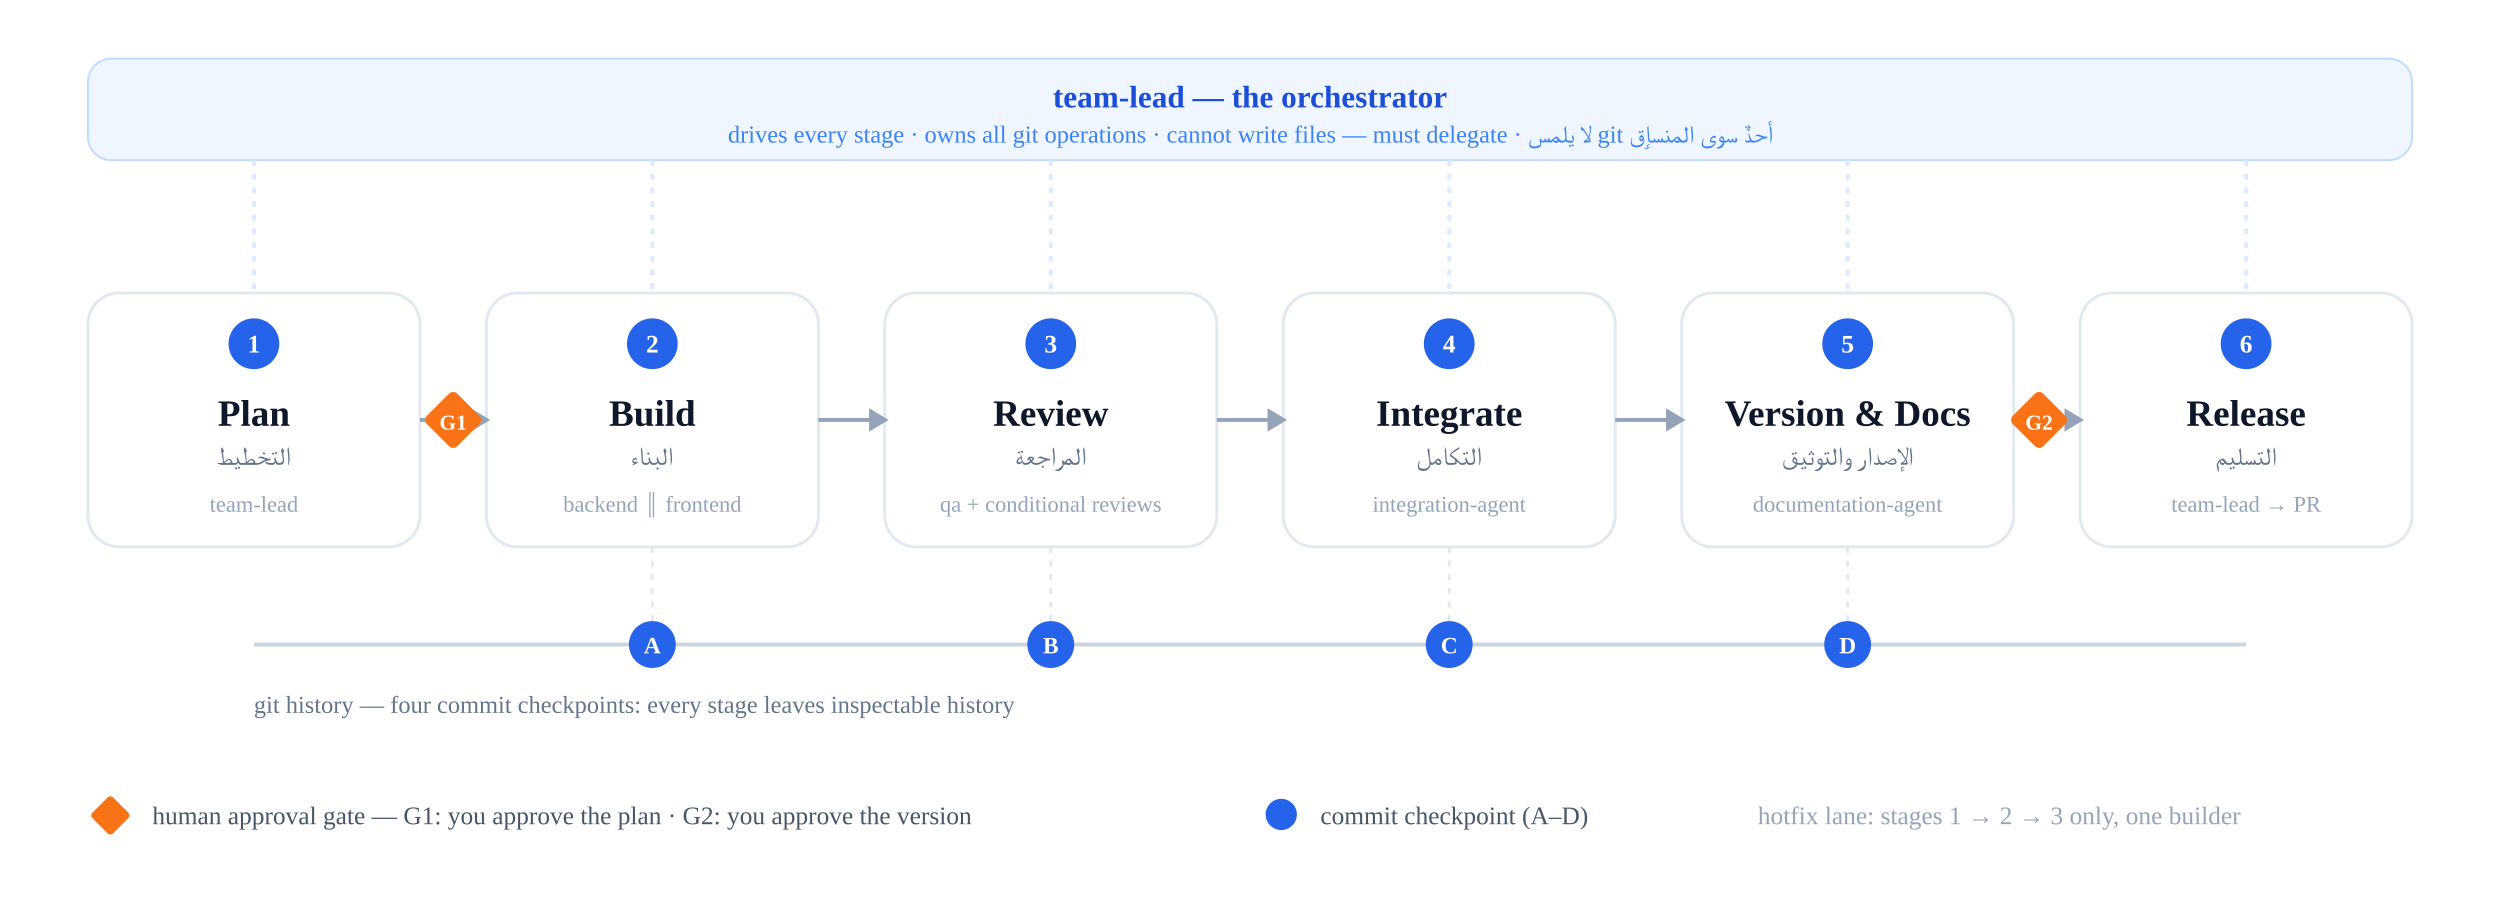
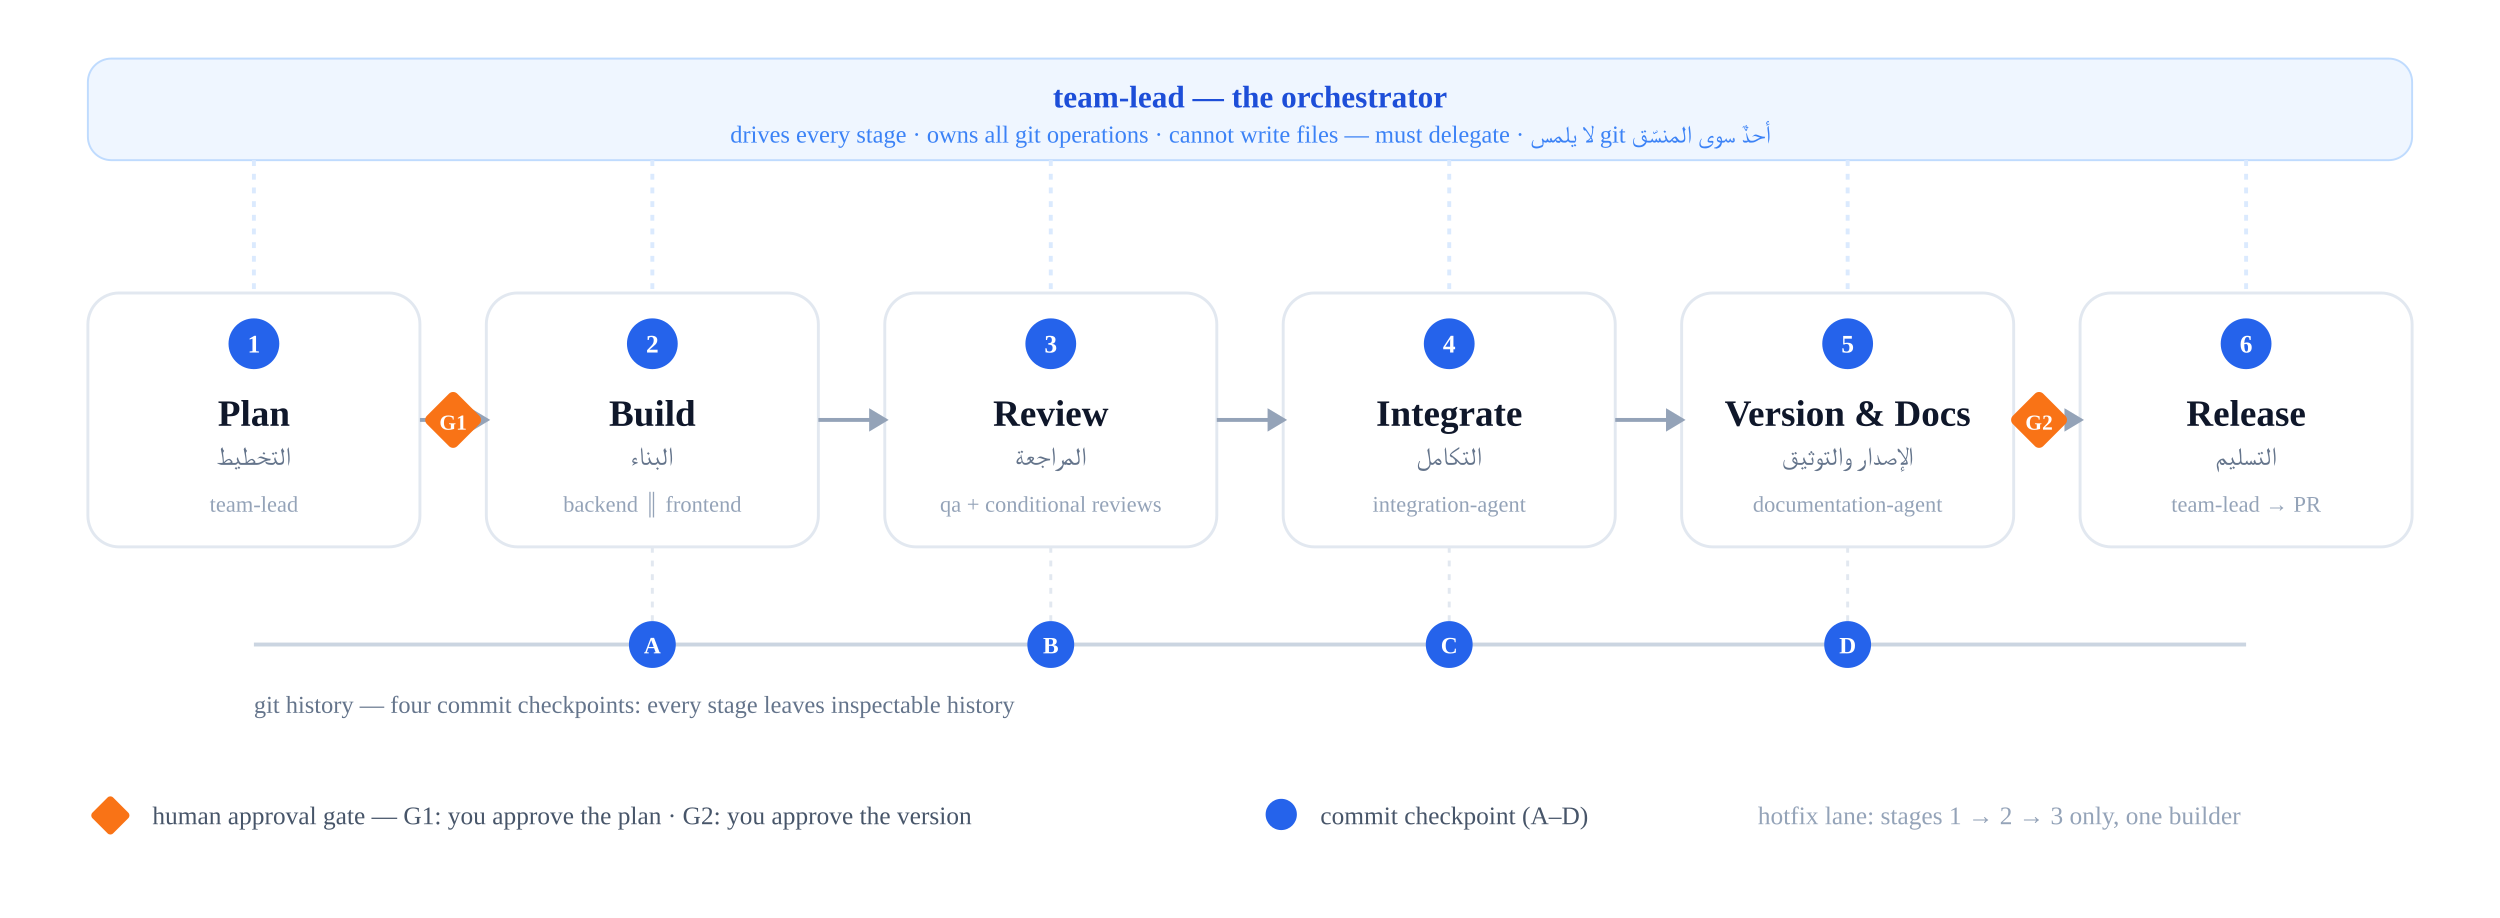
<svg xmlns="http://www.w3.org/2000/svg" width="1280" height="470" viewBox="0 0 1280 470" role="img" aria-label="The six-stage pipeline: Plan, Build, Review, Integrate, Version and Document, Release — with two human approval gates and four commit checkpoints">
  <rect width="1280" height="470" fill="#FFFFFF" />
  <rect x="45" y="30" width="1190" height="52" rx="12" fill="#EFF6FF" stroke="#BFDBFE" />
  <text x="640" y="55" font-size="16" font-weight="700" fill="#1D4ED8" text-anchor="middle">team-lead — the orchestrator</text>
-   <text x="640" y="73" font-size="12.5" fill="#3B82F6" text-anchor="middle">drives every stage · owns all git operations · cannot write files — must delegate · لا يلمس git أحدٌ سوى المنسٳق</text>
+   <text x="640" y="73" font-size="12.5" fill="#3B82F6" text-anchor="middle">drives every stage · owns all git operations · cannot write files — must delegate · لا يلمس git أحدٌ سوى المنسّق</text>
  <g stroke="#DBEAFE" stroke-width="2" stroke-dasharray="3 4">
    <path d="M130 82 V150" />
    <path d="M334 82 V150" />
    <path d="M538 82 V150" />
    <path d="M742 82 V150" />
    <path d="M946 82 V150" />
    <path d="M1150 82 V150" />
  </g>
  <g>
    <rect x="45" y="150" width="170" height="130" rx="16" fill="#FFFFFF" stroke="#E2E8F0" stroke-width="1.5" />
    <rect x="249" y="150" width="170" height="130" rx="16" fill="#FFFFFF" stroke="#E2E8F0" stroke-width="1.5" />
    <rect x="453" y="150" width="170" height="130" rx="16" fill="#FFFFFF" stroke="#E2E8F0" stroke-width="1.5" />
    <rect x="657" y="150" width="170" height="130" rx="16" fill="#FFFFFF" stroke="#E2E8F0" stroke-width="1.5" />
    <rect x="861" y="150" width="170" height="130" rx="16" fill="#FFFFFF" stroke="#E2E8F0" stroke-width="1.5" />
    <rect x="1065" y="150" width="170" height="130" rx="16" fill="#FFFFFF" stroke="#E2E8F0" stroke-width="1.5" />
  </g>
  <g font-size="13" font-weight="700" text-anchor="middle">
    <circle cx="130" cy="176" r="13" fill="#2563EB" />
    <text x="130" y="180.5" fill="#FFFFFF">1</text>
    <circle cx="334" cy="176" r="13" fill="#2563EB" />
    <text x="334" y="180.5" fill="#FFFFFF">2</text>
    <circle cx="538" cy="176" r="13" fill="#2563EB" />
    <text x="538" y="180.5" fill="#FFFFFF">3</text>
    <circle cx="742" cy="176" r="13" fill="#2563EB" />
    <text x="742" y="180.5" fill="#FFFFFF">4</text>
    <circle cx="946" cy="176" r="13" fill="#2563EB" />
    <text x="946" y="180.5" fill="#FFFFFF">5</text>
    <circle cx="1150" cy="176" r="13" fill="#2563EB" />
    <text x="1150" y="180.5" fill="#FFFFFF">6</text>
  </g>
  <g text-anchor="middle">
    <text x="130" y="218" font-size="19" font-weight="700" fill="#0F172A">Plan</text>
    <text x="334" y="218" font-size="19" font-weight="700" fill="#0F172A">Build</text>
    <text x="538" y="218" font-size="19" font-weight="700" fill="#0F172A">Review</text>
    <text x="742" y="218" font-size="19" font-weight="700" fill="#0F172A">Integrate</text>
    <text x="946" y="218" font-size="19" font-weight="700" fill="#0F172A">Version &amp; Docs</text>
    <text x="1150" y="218" font-size="19" font-weight="700" fill="#0F172A">Release</text>
    <text x="130" y="238" font-size="13" fill="#64748B">التخطيط</text>
    <text x="334" y="238" font-size="13" fill="#64748B">البناء</text>
    <text x="538" y="238" font-size="13" fill="#64748B">المراجعة</text>
    <text x="742" y="238" font-size="13" fill="#64748B">التكامل</text>
    <text x="946" y="238" font-size="13" fill="#64748B">الإصدار والتوثيق</text>
    <text x="1150" y="238" font-size="13" fill="#64748B">التسليم</text>
    <text x="130" y="262" font-size="11.5" fill="#94A3B8">team-lead</text>
    <text x="334" y="262" font-size="11.5" fill="#94A3B8">backend ∥ frontend</text>
    <text x="538" y="262" font-size="11.5" fill="#94A3B8">qa + conditional reviews</text>
    <text x="742" y="262" font-size="11.5" fill="#94A3B8">integration-agent</text>
    <text x="946" y="262" font-size="11.5" fill="#94A3B8">documentation-agent</text>
    <text x="1150" y="262" font-size="11.5" fill="#94A3B8">team-lead → PR</text>
  </g>
  <g stroke="#94A3B8" stroke-width="2" fill="none">
    <path d="M215 215 H243" />
    <path d="M419 215 H447" />
    <path d="M623 215 H651" />
    <path d="M827 215 H855" />
    <path d="M1031 215 H1059" />
  </g>
  <g fill="#94A3B8">
    <path d="M241 209 L251 215 L241 221 Z" />
    <path d="M445 209 L455 215 L445 221 Z" />
    <path d="M649 209 L659 215 L649 221 Z" />
    <path d="M853 209 L863 215 L853 221 Z" />
    <path d="M1057 209 L1067 215 L1057 221 Z" />
  </g>
  <g>
    <rect x="221" y="204" width="22" height="22" rx="3" transform="rotate(45 232 215)" fill="#F97316" />
    <text x="232" y="220" font-size="11" font-weight="700" fill="#FFFFFF" text-anchor="middle">G1</text>
    <rect x="1033" y="204" width="22" height="22" rx="3" transform="rotate(45 1044 215)" fill="#F97316" />
    <text x="1044" y="220" font-size="11" font-weight="700" fill="#FFFFFF" text-anchor="middle">G2</text>
  </g>
  <path d="M130 330 H1150" stroke="#CBD5E1" stroke-width="2" />
  <g stroke="#E2E8F0" stroke-width="1.5" stroke-dasharray="3 4">
    <path d="M334 280 V318" />
    <path d="M538 280 V318" />
    <path d="M742 280 V318" />
    <path d="M946 280 V318" />
  </g>
  <g text-anchor="middle" font-weight="700" font-size="12">
    <circle cx="334" cy="330" r="12" fill="#2563EB" />
    <text x="334" y="334.5" fill="#FFFFFF">A</text>
    <circle cx="538" cy="330" r="12" fill="#2563EB" />
    <text x="538" y="334.5" fill="#FFFFFF">B</text>
    <circle cx="742" cy="330" r="12" fill="#2563EB" />
    <text x="742" y="334.5" fill="#FFFFFF">C</text>
    <circle cx="946" cy="330" r="12" fill="#2563EB" />
    <text x="946" y="334.5" fill="#FFFFFF">D</text>
  </g>
  <text x="130" y="365" font-size="12.5" fill="#64748B">git history — four commit checkpoints: every stage leaves inspectable history</text>
  <g font-size="13" fill="#475569">
    <rect x="49" y="410" width="15" height="15" rx="2" transform="rotate(45 56.5 417.5)" fill="#F97316" />
    <text x="78" y="422">human approval gate — G1: you approve the plan · G2: you approve the version</text>
    <circle cx="656" cy="417" r="8" fill="#2563EB" />
    <text x="676" y="422">commit checkpoint (A–D)</text>
    <text x="900" y="422" fill="#94A3B8">hotfix lane: stages 1 → 2 → 3 only, one builder</text>
  </g>
</svg>
